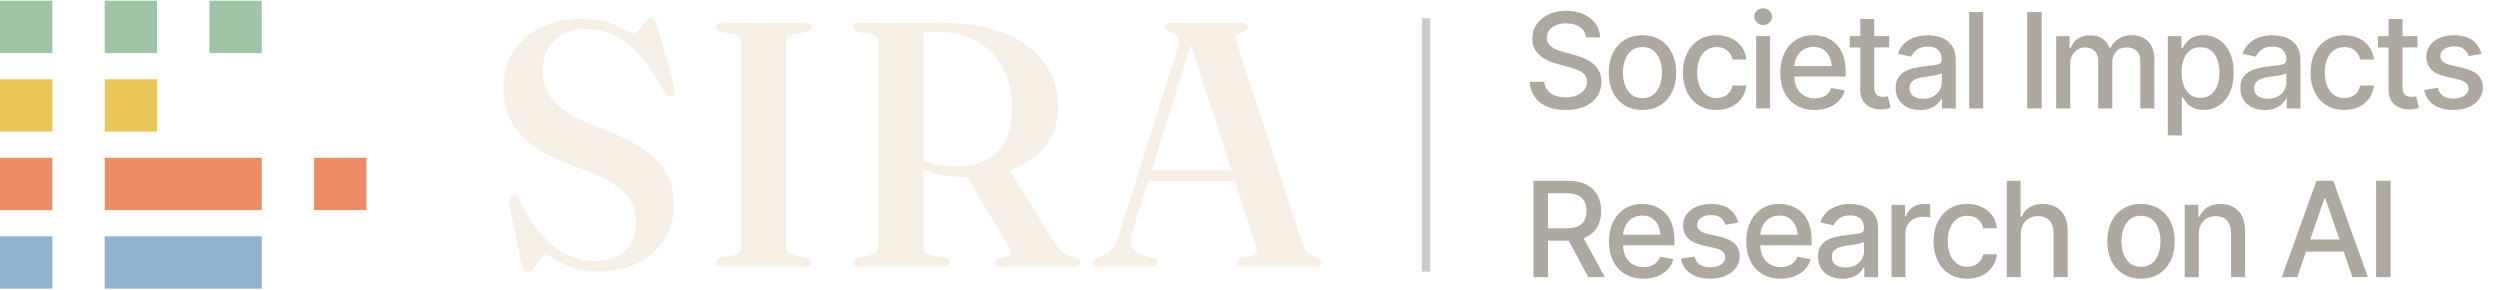
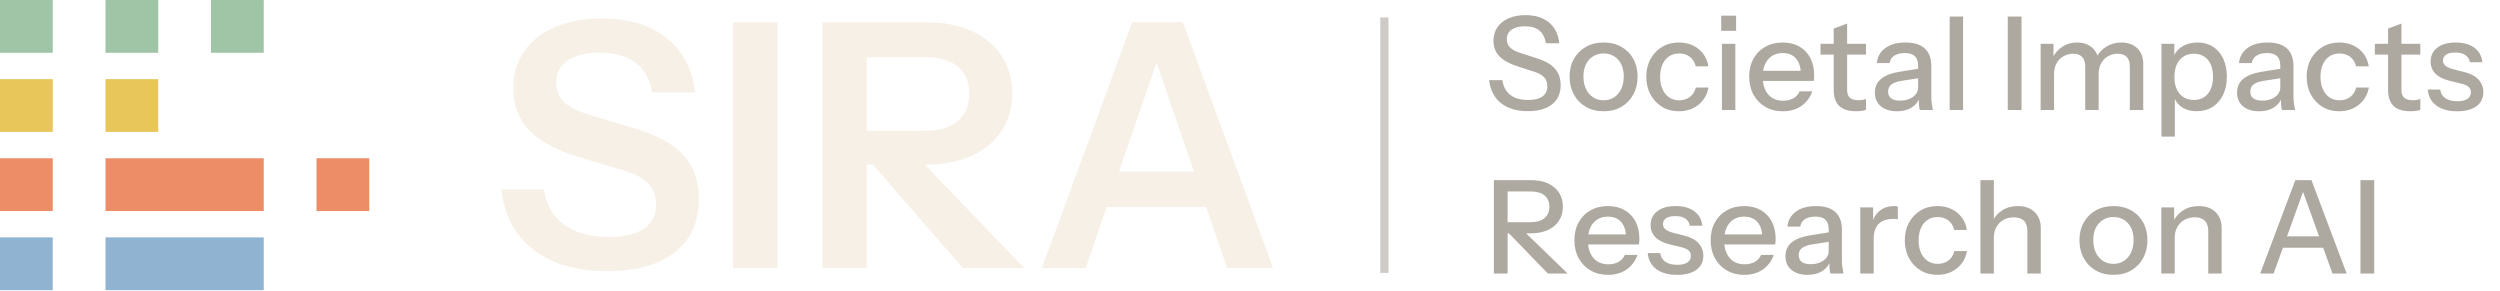
- <svg xmlns="http://www.w3.org/2000/svg" viewBox="0 0 717.2 82.6" width="717" height="83">
-   <path fill="#9fc4a6" d="M0.000 0.000h15.018v15.018h-15.018ZM30.036 0.000h15.018v15.018h-15.018ZM60.073 0.000h15.018v15.018h-15.018Z" />
-   <path fill="#e8c65a" d="M0.000 22.527h15.018v15.018h-15.018ZM30.036 22.527h15.018v15.018h-15.018Z" />
-   <path fill="#ec8d68" d="M0.000 45.055h15.018v15.018h-15.018ZM30.036 45.055h45.055v15.018h-45.055ZM90.109 45.055h15.018v15.018h-15.018Z" />
-   <path fill="#8fb3d1" d="M0.000 67.582h15.018v15.018h-15.018ZM30.036 67.582h45.055v15.018h-45.055Z" />
-   <path transform="translate(139.8 76.3)" fill="#f7f0e6" d="M31.67 1.33Q27.187 1.33 24.142 0.153Q21.098 -1.023 19.29 -2.193Q17.482 -3.363 16.723 -3.363Q16.078 -3.363 15.463 -2.639Q14.848 -1.915 14.221 -0.962Q13.593 -0.008 12.96 0.716Q12.327 1.44 11.647 1.44Q11.023 1.44 10.568 1.027Q10.113 0.615 9.933 -0.243L6.22 -18.433Q6.102 -19.108 6.341 -19.578Q6.58 -20.047 7.173 -20.257Q7.818 -20.503 8.334 -20.23Q8.85 -19.957 9.217 -19.223Q12.467 -12.537 15.997 -8.692Q19.528 -4.847 23.265 -3.228Q27.002 -1.61 30.823 -1.61Q36.278 -1.61 39.456 -4.57Q42.633 -7.53 42.647 -12.74Q42.66 -15.97 41.239 -18.689Q39.818 -21.408 36.103 -23.861Q32.388 -26.313 25.523 -28.67Q17.893 -31.335 13.308 -34.588Q8.723 -37.84 6.673 -41.967Q4.623 -46.093 4.623 -51.35Q4.623 -57.267 7.488 -61.732Q10.353 -66.197 15.435 -68.685Q20.517 -71.173 27.127 -71.173Q31.635 -71.173 34.54 -70.146Q37.445 -69.118 39.197 -68.077Q40.948 -67.037 41.927 -67.037Q42.807 -67.037 43.597 -68.095Q44.387 -69.153 45.2 -70.225Q46.013 -71.297 46.943 -71.297Q47.57 -71.297 48.004 -70.898Q48.438 -70.5 48.74 -69.43L53.737 -51.023Q53.947 -50.267 53.714 -49.69Q53.482 -49.113 52.863 -48.88Q52.23 -48.67 51.708 -48.938Q51.185 -49.205 50.82 -49.873Q47.295 -56.882 43.609 -60.887Q39.923 -64.892 36.061 -66.569Q32.198 -68.247 28.133 -68.247Q22.673 -68.247 19.298 -64.978Q15.923 -61.71 15.923 -56.137Q15.923 -52.835 17.327 -50.015Q18.732 -47.195 22.336 -44.664Q25.94 -42.133 32.513 -39.697Q40.427 -36.813 45.023 -33.567Q49.62 -30.322 51.583 -26.43Q53.547 -22.538 53.533 -17.683Q53.52 -12.42 50.942 -8.104Q48.365 -3.788 43.492 -1.229Q38.618 1.33 31.67 1.33ZM85.74 -5.423Q85.74 -4.566 86.302 -4.055Q86.865 -3.543 87.937 -3.3L91.593 -2.663Q92.93 -2.308 92.93 -1.268Q92.93 -0.696 92.526 -0.348Q92.122 0.0 91.24 0.0H67.317Q66.448 0.0 66.038 -0.348Q65.627 -0.696 65.627 -1.268Q65.627 -2.308 66.963 -2.663L70.62 -3.3Q71.717 -3.543 72.267 -4.055Q72.817 -4.566 72.817 -5.423V-64.577Q72.817 -65.434 72.267 -65.951Q71.717 -66.468 70.62 -66.7L66.963 -67.337Q65.627 -67.685 65.627 -68.74Q65.627 -69.332 66.038 -69.666Q66.448 -70.0 67.317 -70.0H91.24Q92.122 -70.0 92.526 -69.666Q92.93 -69.332 92.93 -68.74Q92.93 -67.685 91.593 -67.337L87.937 -66.7Q86.865 -66.468 86.302 -65.951Q85.74 -65.434 85.74 -64.577ZM163.78 -45.9Q163.78 -40.958 161.601 -36.981Q159.422 -33.003 155.449 -30.378Q151.477 -27.753 146.005 -26.777Q144.562 -26.533 143.222 -26.282Q141.883 -26.03 140.519 -25.867Q139.155 -25.703 137.575 -25.703Q134.158 -25.703 131.248 -26.158Q128.338 -26.613 125.978 -27.503Q123.618 -28.392 121.82 -29.68L122.217 -32.233Q123.795 -31.047 125.82 -30.275Q127.845 -29.503 130.17 -29.14Q132.495 -28.777 134.942 -28.777Q142.168 -28.777 146.356 -33.035Q150.543 -37.293 150.543 -45.647Q150.543 -51.933 147.967 -56.815Q145.39 -61.697 140.777 -64.492Q136.165 -67.287 130.078 -67.287H125.09V-5.68Q125.09 -4.673 125.594 -4.114Q126.098 -3.555 127.153 -3.3L131.277 -2.663Q132.043 -2.438 132.328 -2.117Q132.613 -1.795 132.613 -1.26Q132.613 0.0 130.923 0.0H106.667Q105.802 0.0 105.389 -0.353Q104.977 -0.707 104.977 -1.26Q104.977 -2.308 106.313 -2.663L109.97 -3.3Q111.078 -3.555 111.622 -4.114Q112.167 -4.673 112.167 -5.68V-64.577Q112.167 -65.443 111.617 -65.956Q111.067 -66.468 109.97 -66.7L106.313 -67.337Q104.977 -67.692 104.977 -68.74Q104.977 -69.332 105.389 -69.666Q105.802 -70.0 106.667 -70.0H130.308Q140.98 -70.0 148.452 -66.954Q155.925 -63.908 159.852 -58.479Q163.78 -53.05 163.78 -45.9ZM136.852 -27.09 149.283 -28.537 163.218 -6.133Q164.248 -4.508 165.402 -3.795Q166.555 -3.082 168.237 -2.69Q169.27 -2.415 169.628 -2.105Q169.987 -1.795 169.987 -1.26Q169.987 -0.707 169.554 -0.353Q169.122 0.0 168.243 0.0H147.342Q145.665 0.0 145.665 -1.26Q145.665 -1.662 145.922 -1.906Q146.18 -2.15 146.722 -2.357L148.712 -2.743Q149.858 -3.122 150.049 -3.851Q150.24 -4.58 149.432 -5.947ZM188.545 -27.627H216.465L216.682 -24.633H188.202ZM192.333 -1.26Q192.333 -0.707 191.932 -0.353Q191.532 0.0 190.663 0.0H175.273Q174.43 0.0 174.01 -0.347Q173.59 -0.693 173.59 -1.247Q173.59 -1.702 173.874 -1.997Q174.158 -2.292 174.803 -2.57L176.73 -3.208Q178.205 -3.802 179.287 -5.131Q180.37 -6.46 181.342 -9.617L198.082 -62.875Q198.673 -64.747 198.25 -65.703Q197.827 -66.66 196.145 -67.197Q195.165 -67.575 194.748 -67.922Q194.332 -68.268 194.332 -68.767Q194.332 -69.368 194.764 -69.684Q195.197 -70.0 196.075 -70.0H216.382Q217.262 -70.0 217.675 -69.684Q218.088 -69.368 218.088 -68.78Q218.088 -68.255 217.696 -67.891Q217.303 -67.527 216.365 -67.247Q215 -66.977 214.737 -66.4Q214.475 -65.823 214.928 -64.413L233.878 -6.597Q234.452 -4.81 235.318 -3.943Q236.185 -3.077 237.688 -2.765Q238.59 -2.463 238.902 -2.136Q239.215 -1.808 239.215 -1.26Q239.215 -0.707 238.788 -0.353Q238.362 0.0 237.495 0.0H216.788Q215.933 0.0 215.507 -0.353Q215.082 -0.707 215.082 -1.26Q215.082 -1.768 215.418 -2.065Q215.755 -2.362 216.445 -2.57L219.342 -3.04Q220.583 -3.355 220.717 -4.124Q220.85 -4.893 220.342 -6.457L201.395 -65.037L202.748 -66.49L185.003 -9.907Q184.402 -7.968 184.622 -6.662Q184.843 -5.355 185.857 -4.516Q186.87 -3.677 188.6 -3.087L191.03 -2.543Q191.693 -2.333 192.013 -2.052Q192.333 -1.77 192.333 -1.26Z" />
-   <rect x="407.9" y="5.0" width="2.4" height="72.7" fill="#aea9a0" opacity="0.6" />
-   <path transform="translate(437.7 30.9)" fill="#aea9a0" d="M11.482 0.453Q8.387 0.453 6.114 -0.525Q3.841 -1.503 2.557 -3.321Q1.273 -5.14 1.136 -7.645H5.322Q5.455 -6.145 6.303 -5.155Q7.151 -4.164 8.5 -3.674Q9.849 -3.184 11.459 -3.184Q13.229 -3.184 14.617 -3.748Q16.005 -4.312 16.801 -5.323Q17.597 -6.335 17.597 -7.689Q17.597 -8.914 16.894 -9.691Q16.191 -10.469 15.007 -10.977Q13.823 -11.485 12.343 -11.875L9.084 -12.766Q5.756 -13.664 3.828 -15.428Q1.9 -17.193 1.9 -20.084Q1.9 -22.466 3.188 -24.249Q4.475 -26.032 6.693 -27.025Q8.91 -28.018 11.675 -28.018Q14.484 -28.018 16.634 -27.029Q18.785 -26.04 20.03 -24.32Q21.275 -22.6 21.338 -20.395H17.286Q17.074 -22.299 15.521 -23.355Q13.968 -24.411 11.586 -24.411Q9.901 -24.411 8.654 -23.882Q7.407 -23.353 6.728 -22.425Q6.049 -21.497 6.049 -20.306Q6.049 -19.004 6.852 -18.185Q7.656 -17.367 8.823 -16.894Q9.99 -16.421 11.066 -16.128L13.745 -15.408Q15.063 -15.074 16.452 -14.513Q17.842 -13.953 19.039 -13.057Q20.236 -12.161 20.972 -10.832Q21.709 -9.504 21.709 -7.63Q21.709 -5.303 20.505 -3.475Q19.301 -1.648 17.018 -0.597Q14.736 0.453 11.482 0.453ZM33.469 0.43Q30.552 0.43 28.379 -0.907Q26.207 -2.245 25.01 -4.655Q23.813 -7.066 23.813 -10.257Q23.813 -13.493 25.01 -15.911Q26.207 -18.328 28.379 -19.666Q30.552 -21.004 33.469 -21.004Q36.401 -21.004 38.573 -19.666Q40.746 -18.328 41.95 -15.911Q43.155 -13.493 43.155 -10.257Q43.155 -7.066 41.95 -4.655Q40.746 -2.245 38.573 -0.907Q36.401 0.43 33.469 0.43ZM33.476 -2.969Q35.391 -2.969 36.627 -3.967Q37.863 -4.965 38.471 -6.63Q39.08 -8.294 39.08 -10.264Q39.08 -12.268 38.471 -13.935Q37.863 -15.601 36.627 -16.603Q35.391 -17.605 33.476 -17.605Q31.588 -17.605 30.346 -16.603Q29.105 -15.601 28.496 -13.935Q27.888 -12.268 27.888 -10.264Q27.888 -8.294 28.496 -6.63Q29.105 -4.965 30.346 -3.967Q31.588 -2.969 33.476 -2.969ZM54.751 0.43Q51.76 0.43 49.595 -0.944Q47.429 -2.319 46.262 -4.73Q45.095 -7.14 45.095 -10.257Q45.095 -13.434 46.285 -15.851Q47.474 -18.269 49.639 -19.636Q51.805 -21.004 54.721 -21.004Q57.085 -21.004 58.933 -20.137Q60.781 -19.271 61.924 -17.699Q63.067 -16.128 63.279 -14.027H59.345Q59.134 -15.003 58.551 -15.82Q57.969 -16.636 57.019 -17.12Q56.069 -17.605 54.773 -17.605Q53.092 -17.605 51.834 -16.721Q50.576 -15.838 49.873 -14.209Q49.17 -12.58 49.17 -10.354Q49.17 -8.101 49.858 -6.438Q50.547 -4.776 51.812 -3.872Q53.078 -2.969 54.773 -2.969Q56.518 -2.969 57.748 -3.93Q58.978 -4.891 59.345 -6.568H63.279Q63.064 -4.55 61.967 -2.971Q60.871 -1.392 59.039 -0.481Q57.208 0.43 54.751 0.43ZM66.103 0.0V-20.744H70.118V0.0ZM68.122 -23.928Q67.075 -23.928 66.326 -24.633Q65.576 -25.338 65.576 -26.333Q65.576 -27.331 66.326 -28.034Q67.075 -28.738 68.122 -28.738Q69.168 -28.738 69.918 -28.034Q70.667 -27.331 70.667 -26.335Q70.667 -25.338 69.918 -24.633Q69.168 -23.928 68.122 -23.928ZM82.906 0.43Q79.852 0.43 77.627 -0.892Q75.403 -2.215 74.211 -4.616Q73.02 -7.017 73.02 -10.227Q73.02 -13.422 74.198 -15.848Q75.377 -18.273 77.518 -19.638Q79.659 -21.004 82.542 -21.004Q84.305 -21.004 85.962 -20.427Q87.619 -19.85 88.936 -18.608Q90.254 -17.367 91.022 -15.386Q91.79 -13.404 91.79 -10.591V-9.151H75.291V-12.164H89.712L87.842 -11.163Q87.842 -13.077 87.248 -14.541Q86.654 -16.005 85.478 -16.838Q84.301 -17.671 82.557 -17.671Q80.813 -17.671 79.577 -16.831Q78.342 -15.99 77.689 -14.616Q77.035 -13.241 77.035 -11.608V-9.559Q77.035 -7.429 77.776 -5.941Q78.516 -4.453 79.848 -3.678Q81.18 -2.902 82.936 -2.902Q84.082 -2.902 85.023 -3.234Q85.964 -3.566 86.647 -4.234Q87.329 -4.902 87.686 -5.878L91.508 -5.166Q91.052 -3.488 89.881 -2.228Q88.71 -0.969 86.934 -0.269Q85.159 0.43 82.906 0.43ZM104.259 -20.744V-17.493H92.948V-20.744ZM95.969 -25.68H99.984V-6.086Q99.984 -4.665 100.585 -3.999Q101.186 -3.332 102.492 -3.332Q102.812 -3.332 103.177 -3.377Q103.543 -3.422 103.91 -3.496L104.66 -0.156Q104.047 0.048 103.327 0.16Q102.607 0.271 101.888 0.271Q99.186 0.271 97.577 -1.236Q95.969 -2.742 95.969 -5.262ZM113.154 0.453Q111.183 0.453 109.586 -0.28Q107.988 -1.013 107.061 -2.423Q106.133 -3.833 106.133 -5.863Q106.133 -7.63 106.812 -8.754Q107.491 -9.879 108.641 -10.545Q109.792 -11.211 111.204 -11.547Q112.616 -11.882 114.096 -12.053Q115.959 -12.272 117.112 -12.413Q118.264 -12.554 118.796 -12.879Q119.329 -13.204 119.329 -13.931V-14.035Q119.329 -15.783 118.338 -16.753Q117.347 -17.723 115.388 -17.723Q113.362 -17.723 112.189 -16.837Q111.016 -15.95 110.571 -14.851L106.771 -15.712Q107.45 -17.605 108.755 -18.77Q110.059 -19.935 111.757 -20.47Q113.454 -21.004 115.321 -21.004Q116.564 -21.004 117.956 -20.714Q119.347 -20.425 120.583 -19.653Q121.819 -18.881 122.596 -17.454Q123.374 -16.028 123.374 -13.768V0.0H119.425V-2.843H119.277Q118.898 -2.074 118.114 -1.316Q117.329 -0.557 116.104 -0.052Q114.879 0.453 113.154 0.453ZM114.022 -2.776Q115.707 -2.776 116.896 -3.44Q118.086 -4.104 118.715 -5.179Q119.344 -6.253 119.344 -7.466V-10.153Q119.121 -9.938 118.512 -9.76Q117.904 -9.582 117.123 -9.444Q116.342 -9.307 115.594 -9.211Q114.846 -9.114 114.356 -9.055Q113.187 -8.895 112.217 -8.544Q111.247 -8.194 110.668 -7.542Q110.089 -6.891 110.089 -5.804Q110.089 -4.308 111.196 -3.542Q112.304 -2.776 114.022 -2.776ZM131.237 -27.646V0.0H127.222V-27.646ZM148.026 -27.646V0.0H143.854V-27.646ZM152.178 0.0V-20.744H156.023V-17.337H156.305Q156.954 -19.063 158.427 -20.033Q159.901 -21.004 161.945 -21.004Q164.02 -21.004 165.426 -20.03Q166.833 -19.056 167.504 -17.337H167.727Q168.484 -19.011 170.096 -20.008Q171.709 -21.004 173.939 -21.004Q176.759 -21.004 178.556 -19.234Q180.352 -17.464 180.352 -13.901V0.0H176.307V-13.523Q176.307 -15.634 175.16 -16.575Q174.013 -17.516 172.418 -17.516Q170.451 -17.516 169.36 -16.3Q168.269 -15.085 168.269 -13.226V0.0H164.231V-13.79Q164.231 -15.471 163.188 -16.493Q162.146 -17.516 160.461 -17.516Q159.311 -17.516 158.338 -16.911Q157.366 -16.306 156.78 -15.243Q156.193 -14.179 156.193 -12.78V0.0ZM184.204 7.756V-20.744H188.115V-17.375H188.449Q188.813 -18.017 189.473 -18.87Q190.134 -19.724 191.316 -20.364Q192.498 -21.004 194.423 -21.004Q196.928 -21.004 198.886 -19.738Q200.843 -18.473 201.975 -16.081Q203.107 -13.69 203.107 -10.324Q203.107 -6.98 201.994 -4.572Q200.881 -2.163 198.921 -0.878Q196.962 0.408 194.438 0.408Q192.561 0.408 191.368 -0.23Q190.174 -0.868 189.495 -1.724Q188.816 -2.579 188.449 -3.236H188.219V7.756ZM193.563 -3.021Q195.359 -3.021 196.57 -3.991Q197.782 -4.962 198.4 -6.622Q199.018 -8.283 199.018 -10.354Q199.018 -12.413 198.407 -14.044Q197.797 -15.675 196.592 -16.625Q195.388 -17.575 193.563 -17.575Q191.8 -17.575 190.597 -16.677Q189.395 -15.779 188.774 -14.155Q188.152 -12.532 188.152 -10.354Q188.152 -8.183 188.781 -6.531Q189.41 -4.88 190.62 -3.95Q191.83 -3.021 193.563 -3.021ZM212.032 0.453Q210.061 0.453 208.464 -0.28Q206.866 -1.013 205.938 -2.423Q205.011 -3.833 205.011 -5.863Q205.011 -7.63 205.69 -8.754Q206.369 -9.879 207.519 -10.545Q208.67 -11.211 210.082 -11.547Q211.494 -11.882 212.974 -12.053Q214.837 -12.272 215.99 -12.413Q217.142 -12.554 217.674 -12.879Q218.207 -13.204 218.207 -13.931V-14.035Q218.207 -15.783 217.216 -16.753Q216.225 -17.723 214.266 -17.723Q212.24 -17.723 211.067 -16.837Q209.894 -15.95 209.449 -14.851L205.649 -15.712Q206.328 -17.605 207.633 -18.77Q208.937 -19.935 210.635 -20.47Q212.332 -21.004 214.199 -21.004Q215.442 -21.004 216.834 -20.714Q218.225 -20.425 219.461 -19.653Q220.697 -18.881 221.474 -17.454Q222.252 -16.028 222.252 -13.768V0.0H218.303V-2.843H218.155Q217.776 -2.074 216.991 -1.316Q216.207 -0.557 214.982 -0.052Q213.757 0.453 212.032 0.453ZM212.9 -2.776Q214.585 -2.776 215.774 -3.44Q216.964 -4.104 217.593 -5.179Q218.222 -6.253 218.222 -7.466V-10.153Q217.999 -9.938 217.39 -9.76Q216.782 -9.582 216.001 -9.444Q215.22 -9.307 214.472 -9.211Q213.724 -9.114 213.234 -9.055Q212.065 -8.895 211.095 -8.544Q210.124 -8.194 209.546 -7.542Q208.967 -6.891 208.967 -5.804Q208.967 -4.308 210.074 -3.542Q211.182 -2.776 212.9 -2.776ZM234.806 0.43Q231.815 0.43 229.65 -0.944Q227.484 -2.319 226.317 -4.73Q225.15 -7.14 225.15 -10.257Q225.15 -13.434 226.339 -15.851Q227.529 -18.269 229.694 -19.636Q231.859 -21.004 234.776 -21.004Q237.14 -21.004 238.988 -20.137Q240.836 -19.271 241.979 -17.699Q243.122 -16.128 243.334 -14.027H239.4Q239.188 -15.003 238.606 -15.82Q238.023 -16.636 237.073 -17.12Q236.123 -17.605 234.828 -17.605Q233.147 -17.605 231.889 -16.721Q230.631 -15.838 229.928 -14.209Q229.225 -12.58 229.225 -10.354Q229.225 -8.101 229.913 -6.438Q230.601 -4.776 231.867 -3.872Q233.132 -2.969 234.828 -2.969Q236.572 -2.969 237.802 -3.93Q239.033 -4.891 239.4 -6.568H243.334Q243.118 -4.55 242.022 -2.971Q240.925 -1.392 239.094 -0.481Q237.263 0.43 234.806 0.43ZM255.814 -20.744V-17.493H244.503V-20.744ZM247.523 -25.68H251.539V-6.086Q251.539 -4.665 252.14 -3.999Q252.741 -3.332 254.047 -3.332Q254.366 -3.332 254.732 -3.377Q255.097 -3.422 255.465 -3.496L256.214 -0.156Q255.602 0.048 254.882 0.16Q254.162 0.271 253.442 0.271Q250.741 0.271 249.132 -1.236Q247.523 -2.742 247.523 -5.262ZM274.194 -15.653 270.542 -15.029Q270.201 -16.065 269.242 -16.939Q268.282 -17.812 266.386 -17.812Q264.679 -17.812 263.536 -17.039Q262.393 -16.265 262.393 -15.081Q262.393 -14.038 263.163 -13.393Q263.933 -12.747 265.636 -12.35L268.947 -11.608Q271.793 -10.962 273.197 -9.574Q274.602 -8.186 274.602 -6.004Q274.602 -4.134 273.526 -2.681Q272.45 -1.228 270.544 -0.399Q268.639 0.43 266.134 0.43Q262.645 0.43 260.454 -1.071Q258.263 -2.572 257.754 -5.314L261.636 -5.908Q262.011 -4.375 263.15 -3.601Q264.289 -2.828 266.111 -2.828Q268.086 -2.828 269.28 -3.663Q270.475 -4.498 270.475 -5.678Q270.475 -7.648 267.536 -8.327L264.041 -9.114Q261.124 -9.778 259.74 -11.213Q258.355 -12.647 258.355 -14.844Q258.355 -16.688 259.382 -18.072Q260.408 -19.456 262.217 -20.23Q264.026 -21.004 266.356 -21.004Q269.733 -21.004 271.654 -19.54Q273.574 -18.076 274.194 -15.653Z" />
-   <path transform="translate(437.7 79.3)" fill="#aea9a0" d="M2.227 0.0V-27.646H12.09Q15.304 -27.646 17.421 -26.539Q19.538 -25.431 20.598 -23.474Q21.657 -21.516 21.657 -18.97Q21.657 -16.432 20.599 -14.51Q19.542 -12.587 17.412 -11.526Q15.282 -10.465 12.068 -10.465H4.616V-14.035H11.675Q13.723 -14.035 14.996 -14.621Q16.269 -15.207 16.859 -16.31Q17.449 -17.412 17.449 -18.97Q17.449 -20.544 16.851 -21.687Q16.254 -22.83 14.981 -23.449Q13.708 -24.069 11.645 -24.069H6.398V0.0ZM17.953 0.0 11.259 -12.484H15.883L22.704 0.0ZM33.773 0.43Q30.719 0.43 28.494 -0.892Q26.27 -2.215 25.079 -4.616Q23.887 -7.017 23.887 -10.227Q23.887 -13.422 25.066 -15.848Q26.244 -18.273 28.385 -19.638Q30.526 -21.004 33.41 -21.004Q35.172 -21.004 36.829 -20.427Q38.486 -19.85 39.804 -18.608Q41.121 -17.367 41.889 -15.386Q42.657 -13.404 42.657 -10.591V-9.151H26.158V-12.164H40.579L38.709 -11.163Q38.709 -13.077 38.115 -14.541Q37.521 -16.005 36.345 -16.838Q35.169 -17.671 33.424 -17.671Q31.68 -17.671 30.445 -16.831Q29.209 -15.99 28.556 -14.616Q27.903 -13.241 27.903 -11.608V-9.559Q27.903 -7.429 28.643 -5.941Q29.383 -4.453 30.715 -3.678Q32.048 -2.902 33.803 -2.902Q34.95 -2.902 35.89 -3.234Q36.831 -3.566 37.514 -4.234Q38.197 -4.902 38.553 -5.878L42.375 -5.166Q41.919 -3.488 40.748 -2.228Q39.577 -0.969 37.801 -0.269Q36.026 0.43 33.773 0.43ZM60.982 -15.653 57.33 -15.029Q56.989 -16.065 56.03 -16.939Q55.07 -17.812 53.174 -17.812Q51.467 -17.812 50.324 -17.039Q49.181 -16.265 49.181 -15.081Q49.181 -14.038 49.951 -13.393Q50.721 -12.747 52.424 -12.35L55.735 -11.608Q58.581 -10.962 59.985 -9.574Q61.39 -8.186 61.39 -6.004Q61.39 -4.134 60.314 -2.681Q59.238 -1.228 57.332 -0.399Q55.427 0.43 52.922 0.43Q49.433 0.43 47.242 -1.071Q45.051 -2.572 44.542 -5.314L48.424 -5.908Q48.799 -4.375 49.938 -3.601Q51.077 -2.828 52.899 -2.828Q54.874 -2.828 56.069 -3.663Q57.263 -4.498 57.263 -5.678Q57.263 -7.648 54.324 -8.327L50.829 -9.114Q47.912 -9.778 46.528 -11.213Q45.144 -12.647 45.144 -14.844Q45.144 -16.688 46.17 -18.072Q47.196 -19.456 49.005 -20.23Q50.814 -21.004 53.144 -21.004Q56.521 -21.004 58.442 -19.54Q60.362 -18.076 60.982 -15.653ZM73.146 0.43Q70.092 0.43 67.867 -0.892Q65.643 -2.215 64.452 -4.616Q63.26 -7.017 63.26 -10.227Q63.26 -13.422 64.439 -15.848Q65.617 -18.273 67.758 -19.638Q69.899 -21.004 72.783 -21.004Q74.545 -21.004 76.202 -20.427Q77.859 -19.85 79.177 -18.608Q80.494 -17.367 81.262 -15.386Q82.03 -13.404 82.03 -10.591V-9.151H65.531V-12.164H79.952L78.082 -11.163Q78.082 -13.077 77.488 -14.541Q76.894 -16.005 75.718 -16.838Q74.542 -17.671 72.797 -17.671Q71.053 -17.671 69.818 -16.831Q68.582 -15.99 67.929 -14.616Q67.276 -13.241 67.276 -11.608V-9.559Q67.276 -7.429 68.016 -5.941Q68.756 -4.453 70.089 -3.678Q71.421 -2.902 73.176 -2.902Q74.323 -2.902 75.263 -3.234Q76.204 -3.566 76.887 -4.234Q77.57 -4.902 77.926 -5.878L81.748 -5.166Q81.292 -3.488 80.121 -2.228Q78.95 -0.969 77.175 -0.269Q75.399 0.43 73.146 0.43ZM90.87 0.453Q88.899 0.453 87.302 -0.28Q85.704 -1.013 84.776 -2.423Q83.849 -3.833 83.849 -5.863Q83.849 -7.63 84.528 -8.754Q85.207 -9.879 86.357 -10.545Q87.508 -11.211 88.92 -11.547Q90.332 -11.882 91.812 -12.053Q93.675 -12.272 94.827 -12.413Q95.98 -12.554 96.512 -12.879Q97.045 -13.204 97.045 -13.931V-14.035Q97.045 -15.783 96.054 -16.753Q95.063 -17.723 93.104 -17.723Q91.078 -17.723 89.905 -16.837Q88.732 -15.95 88.287 -14.851L84.487 -15.712Q85.166 -17.605 86.47 -18.77Q87.775 -19.935 89.473 -20.47Q91.17 -21.004 93.037 -21.004Q94.28 -21.004 95.672 -20.714Q97.063 -20.425 98.299 -19.653Q99.535 -18.881 100.312 -17.454Q101.09 -16.028 101.09 -13.768V0.0H97.141V-2.843H96.993Q96.614 -2.074 95.829 -1.316Q95.045 -0.557 93.82 -0.052Q92.595 0.453 90.87 0.453ZM91.738 -2.776Q93.423 -2.776 94.612 -3.44Q95.802 -4.104 96.431 -5.179Q97.06 -6.253 97.06 -7.466V-10.153Q96.837 -9.938 96.228 -9.76Q95.62 -9.582 94.839 -9.444Q94.057 -9.307 93.31 -9.211Q92.562 -9.114 92.072 -9.055Q90.903 -8.895 89.933 -8.544Q88.962 -8.194 88.383 -7.542Q87.805 -6.891 87.805 -5.804Q87.805 -4.308 88.912 -3.542Q90.02 -2.776 91.738 -2.776ZM104.938 0.0V-20.744H108.82V-17.427H109.042Q109.614 -19.1 111.055 -20.067Q112.497 -21.034 114.312 -21.034Q114.69 -21.034 115.202 -21.011Q115.714 -20.989 116.026 -20.945V-17.093Q115.781 -17.163 115.16 -17.239Q114.538 -17.315 113.904 -17.315Q112.482 -17.315 111.358 -16.712Q110.233 -16.109 109.593 -15.057Q108.953 -14.005 108.953 -12.639V0.0ZM126.651 0.43Q123.66 0.43 121.494 -0.944Q119.329 -2.319 118.162 -4.73Q116.995 -7.14 116.995 -10.257Q116.995 -13.434 118.184 -15.851Q119.373 -18.269 121.539 -19.636Q123.704 -21.004 126.621 -21.004Q128.985 -21.004 130.833 -20.137Q132.681 -19.271 133.824 -17.699Q134.967 -16.128 135.178 -14.027H131.245Q131.033 -15.003 130.451 -15.82Q129.868 -16.636 128.918 -17.12Q127.968 -17.605 126.673 -17.605Q124.992 -17.605 123.734 -16.721Q122.476 -15.838 121.773 -14.209Q121.069 -12.58 121.069 -10.354Q121.069 -8.101 121.758 -6.438Q122.446 -4.776 123.712 -3.872Q124.977 -2.969 126.673 -2.969Q128.417 -2.969 129.647 -3.93Q130.877 -4.891 131.245 -6.568H135.178Q134.963 -4.55 133.867 -2.971Q132.77 -1.392 130.939 -0.481Q129.107 0.43 126.651 0.43ZM142.018 -12.305V0.0H138.002V-27.646H141.958V-17.337H142.24Q142.96 -19.026 144.452 -20.015Q145.944 -21.004 148.363 -21.004Q150.493 -21.004 152.095 -20.128Q153.696 -19.252 154.588 -17.514Q155.481 -15.775 155.481 -13.181V0.0H151.436V-12.691Q151.436 -14.988 150.258 -16.248Q149.079 -17.508 146.983 -17.508Q145.539 -17.508 144.424 -16.894Q143.309 -16.28 142.663 -15.124Q142.018 -13.968 142.018 -12.305ZM176.488 0.43Q173.572 0.43 171.399 -0.907Q169.226 -2.245 168.029 -4.655Q166.833 -7.066 166.833 -10.257Q166.833 -13.493 168.029 -15.911Q169.226 -18.328 171.399 -19.666Q173.572 -21.004 176.488 -21.004Q179.42 -21.004 181.593 -19.666Q183.766 -18.328 184.97 -15.911Q186.174 -13.493 186.174 -10.257Q186.174 -7.066 184.97 -4.655Q183.766 -2.245 181.593 -0.907Q179.42 0.43 176.488 0.43ZM176.496 -2.969Q178.411 -2.969 179.646 -3.967Q180.882 -4.965 181.491 -6.63Q182.099 -8.294 182.099 -10.264Q182.099 -12.268 181.491 -13.935Q180.882 -15.601 179.646 -16.603Q178.411 -17.605 176.496 -17.605Q174.607 -17.605 173.366 -16.603Q172.124 -15.601 171.516 -13.935Q170.907 -12.268 170.907 -10.264Q170.907 -8.294 171.516 -6.63Q172.124 -4.965 173.366 -3.967Q174.607 -2.969 176.496 -2.969ZM193.08 -12.305V0.0H189.065V-20.744H192.976V-17.337H193.243Q193.96 -19.011 195.461 -20.008Q196.962 -21.004 199.307 -21.004Q201.426 -21.004 203.012 -20.121Q204.599 -19.237 205.482 -17.497Q206.365 -15.757 206.365 -13.181V0.0H202.35V-12.691Q202.35 -14.944 201.17 -16.226Q199.99 -17.508 197.941 -17.508Q196.542 -17.508 195.442 -16.894Q194.342 -16.28 193.711 -15.124Q193.08 -13.968 193.08 -12.305ZM221.335 0.0H216.897L226.857 -27.646H231.666L241.597 0.0H237.188L229.358 -22.622H229.136ZM222.077 -10.821H236.431V-7.325H222.077ZM248.128 -27.646V0.0H243.957V-27.646Z" />
+ <svg xmlns="http://www.w3.org/2000/svg" viewBox="0 0 732.1 85.0" width="732" height="85">
+   <path fill="#9fc4a6" d="M0.000 0.000h15.447v15.447h-15.447ZM30.895 0.000h15.447v15.447h-15.447ZM61.789 0.000h15.447v15.447h-15.447Z" />
+   <path fill="#e8c65a" d="M0.000 23.171h15.447v15.447h-15.447ZM30.895 23.171h15.447v15.447h-15.447Z" />
+   <path fill="#ec8d68" d="M0.000 46.342h15.447v15.447h-15.447ZM30.895 46.342h46.342v15.447h-46.342ZM92.684 46.342h15.447v15.447h-15.447Z" />
+   <path fill="#8fb3d1" d="M0.000 69.513h15.447v15.447h-15.447ZM30.895 69.513h46.342v15.447h-46.342Z" />
+   <path transform="translate(143.8 78.5)" fill="#f7f0e6" d="M34.067 0.9Q20.533 0.9 12.45 -5.333Q4.367 -11.567 3 -23.0H15.533Q16.367 -16.367 21.367 -12.733Q26.367 -9.1 34.5 -9.1Q41.233 -9.1 44.783 -11.55Q48.333 -14 48.333 -18.367Q48.333 -22.333 46.1 -24.733Q43.867 -27.133 38.7 -28.633L25.733 -32.5Q15.8 -35.5 11.167 -40.383Q6.533 -45.267 6.533 -52.667Q6.533 -58.933 9.733 -63.517Q12.933 -68.1 18.767 -70.6Q24.6 -73.1 32.4 -73.1Q44.4 -73.1 51.567 -67.25Q58.733 -61.4 59.733 -51.4H47.2Q46.1 -57.433 42.183 -60.267Q38.267 -63.1 31.733 -63.1Q25.867 -63.1 22.467 -60.8Q19.067 -58.5 19.067 -54.467Q19.067 -51.233 21.133 -48.9Q23.2 -46.567 28.767 -44.9L42 -40.933Q51.867 -38.033 56.367 -33.017Q60.867 -28 60.867 -20.333Q60.867 -10.133 53.817 -4.617Q46.767 0.9 34.067 0.9ZM70.9 0.0V-72.0H83.9V0.0ZM97.033 0.0V-72.0H127.367Q135.133 -72.0 140.8 -69.4Q146.467 -66.8 149.55 -62.117Q152.633 -57.433 152.633 -51.133Q152.633 -44.9 149.55 -40.217Q146.467 -35.533 140.8 -32.917Q135.133 -30.3 127.367 -30.3H107.167V-40.233H127Q133.333 -40.233 136.683 -43.1Q140.033 -45.967 140.033 -51.067Q140.033 -56.2 136.733 -58.967Q133.433 -61.733 127 -61.733H110.033V0.0ZM138.167 0.0 106.133 -36.833H120.734L156.167 0.0ZM161.3 0.0 187.767 -72.0H198.967L174.133 0.0ZM215.567 0.0 190.8 -72.0H202.567L229.033 0.0ZM174.967 -28.3H214.433V-17.9H174.967Z" />
+   <rect x="404.2" y="5.1" width="2.4" height="74.8" fill="#aea9a0" opacity="0.6" />
+   <path transform="translate(434.7 32.2)" fill="#aea9a0" d="M12.743 0.342Q7.777 0.342 4.826 -2.02Q1.875 -4.383 1.368 -8.74H5.269Q5.637 -5.903 7.575 -4.414Q9.513 -2.926 12.806 -2.926Q15.567 -2.926 16.992 -3.952Q18.417 -4.978 18.417 -6.891Q18.417 -8.575 17.48 -9.582Q16.543 -10.589 14.478 -11.235L9.715 -12.768Q6.08 -13.946 4.364 -15.738Q2.647 -17.531 2.647 -20.267Q2.647 -22.559 3.806 -24.238Q4.965 -25.916 7.081 -26.847Q9.196 -27.778 12.008 -27.778Q16.34 -27.778 18.937 -25.593Q21.533 -23.408 21.913 -19.532H18.012Q17.556 -22.103 16.042 -23.307Q14.529 -24.51 11.843 -24.51Q9.361 -24.51 7.955 -23.522Q6.549 -22.534 6.549 -20.761Q6.549 -19.291 7.473 -18.335Q8.398 -17.379 10.577 -16.682L15.542 -15.073Q19.013 -13.971 20.666 -12.078Q22.319 -10.184 22.319 -7.283Q22.319 -3.635 19.811 -1.647Q17.303 0.342 12.743 0.342ZM34.897 0.38Q31.933 0.38 29.684 -0.931Q27.436 -2.242 26.188 -4.541Q24.941 -6.84 24.941 -9.766Q24.941 -12.717 26.201 -14.959Q27.461 -17.201 29.697 -18.481Q31.933 -19.76 34.897 -19.76Q37.899 -19.76 40.134 -18.481Q42.37 -17.201 43.611 -14.959Q44.853 -12.717 44.853 -9.766Q44.853 -6.84 43.605 -4.541Q42.357 -2.242 40.122 -0.931Q37.886 0.38 34.897 0.38ZM34.897 -2.837Q36.657 -2.837 37.981 -3.711Q39.305 -4.585 40.052 -6.15Q40.799 -7.714 40.799 -9.804Q40.799 -12.907 39.159 -14.725Q37.519 -16.543 34.897 -16.543Q32.3 -16.543 30.647 -14.719Q28.994 -12.895 28.994 -9.804Q28.994 -7.714 29.741 -6.15Q30.489 -4.585 31.825 -3.711Q33.161 -2.837 34.897 -2.837ZM56.962 0.38Q54.175 0.38 52.022 -0.925Q49.869 -2.229 48.634 -4.522Q47.399 -6.815 47.399 -9.741Q47.399 -12.667 48.634 -14.921Q49.869 -17.176 52.022 -18.468Q54.175 -19.76 56.937 -19.76Q59.229 -19.76 61.06 -18.892Q62.89 -18.025 64.074 -16.454Q65.259 -14.883 65.588 -12.781H61.877Q61.484 -14.491 60.211 -15.517Q58.938 -16.543 57.013 -16.543Q55.315 -16.543 54.068 -15.707Q52.82 -14.871 52.136 -13.338Q51.452 -11.805 51.452 -9.741Q51.452 -7.676 52.136 -6.118Q52.82 -4.56 54.08 -3.699Q55.341 -2.837 57.038 -2.837Q58.913 -2.837 60.211 -3.851Q61.509 -4.864 61.902 -6.574H65.613Q65.259 -4.497 64.049 -2.926Q62.839 -1.355 61.022 -0.488Q59.204 0.38 56.962 0.38ZM69.553 0.0V-19.38H73.479V0.0ZM69.337 -23.18V-27.613H73.695V-23.18ZM87.387 0.38Q84.461 0.38 82.245 -0.918Q80.028 -2.217 78.78 -4.497Q77.533 -6.777 77.533 -9.741Q77.533 -12.717 78.768 -14.978Q80.003 -17.239 82.232 -18.5Q84.461 -19.76 87.375 -19.76Q90.174 -19.76 92.239 -18.569Q94.303 -17.379 95.431 -15.238Q96.558 -13.097 96.558 -10.197Q96.558 -9.741 96.533 -9.342Q96.507 -8.943 96.431 -8.512H80.167V-11.463H93.657L92.669 -10.298Q92.669 -13.414 91.27 -15.042Q89.87 -16.669 87.349 -16.669Q84.677 -16.669 83.087 -14.833Q81.497 -12.996 81.497 -9.728Q81.497 -6.435 83.087 -4.573Q84.677 -2.711 87.476 -2.711Q89.173 -2.711 90.44 -3.407Q91.707 -4.104 92.302 -5.459H96.013Q95.063 -2.749 92.815 -1.184Q90.567 0.38 87.387 0.38ZM108.832 0.367Q105.437 0.367 103.86 -1.21Q102.283 -2.787 102.283 -5.865V-23.839L106.21 -25.308V-5.827Q106.21 -4.307 107.008 -3.585Q107.806 -2.863 109.579 -2.863Q110.276 -2.863 110.808 -2.964Q111.34 -3.065 111.733 -3.217V-0.051Q111.315 0.139 110.548 0.253Q109.782 0.367 108.832 0.367ZM98.42 -16.213V-19.38H111.733V-16.213ZM127.49 0.0Q127.313 -0.709 127.243 -1.583Q127.173 -2.457 127.173 -3.737H126.996V-12.971Q126.996 -14.833 126.065 -15.751Q125.134 -16.669 123.133 -16.669Q121.182 -16.669 120.023 -15.909Q118.864 -15.149 118.674 -13.743H114.912Q115.165 -16.492 117.382 -18.126Q119.599 -19.76 123.272 -19.76Q127.072 -19.76 128.972 -17.999Q130.872 -16.239 130.872 -12.793V-3.737Q130.872 -2.863 130.992 -1.944Q131.113 -1.026 131.341 0.0ZM120.802 0.38Q117.838 0.38 116.09 -1.083Q114.342 -2.546 114.342 -5.054Q114.342 -7.651 116.185 -9.139Q118.028 -10.627 121.473 -11.172L127.87 -12.198V-9.424L122.094 -8.525Q120.169 -8.221 119.193 -7.486Q118.218 -6.751 118.218 -5.383Q118.218 -4.079 119.117 -3.407Q120.017 -2.736 121.714 -2.736Q124.007 -2.736 125.501 -3.832Q126.996 -4.927 126.996 -6.599L127.503 -3.787Q126.819 -1.773 125.071 -0.697Q123.323 0.38 120.802 0.38ZM136.243 0.0V-27.36H140.169V0.0ZM153.254 0.0V-27.36H157.282V0.0ZM162.881 0.0V-19.38H166.643V-14.82H166.807V0.0ZM175.94 0.0V-12.667Q175.94 -14.63 175.022 -15.548Q174.103 -16.467 172.393 -16.467Q170.823 -16.467 169.55 -15.726Q168.277 -14.985 167.542 -13.661Q166.807 -12.337 166.807 -10.564L166.313 -15.086Q167.289 -17.239 169.208 -18.5Q171.127 -19.76 173.521 -19.76Q176.409 -19.76 178.138 -18.088Q179.867 -16.416 179.867 -13.68V0.0ZM188.999 0.0V-12.667Q188.999 -14.63 188.081 -15.548Q187.163 -16.467 185.453 -16.467Q183.882 -16.467 182.609 -15.726Q181.336 -14.985 180.601 -13.661Q179.867 -12.337 179.867 -10.564L179.069 -15.086Q180.044 -17.239 182.039 -18.5Q184.034 -19.76 186.491 -19.76Q189.417 -19.76 191.172 -18.069Q192.926 -16.378 192.926 -13.553V0.0ZM208.582 0.355Q205.833 0.355 204.035 -0.963Q202.236 -2.28 201.679 -4.649L202.185 -4.712V7.79H198.259V-19.38H202.021V-14.934L201.628 -15.035Q202.249 -17.239 204.212 -18.5Q206.175 -19.76 208.861 -19.76Q211.457 -19.76 213.376 -18.512Q215.295 -17.265 216.353 -15.023Q217.411 -12.781 217.411 -9.766Q217.411 -6.713 216.309 -4.433Q215.207 -2.153 213.231 -0.899Q211.255 0.355 208.582 0.355ZM207.746 -2.939Q210.343 -2.939 211.85 -4.75Q213.357 -6.561 213.357 -9.753Q213.357 -12.92 211.844 -14.693Q210.33 -16.467 207.721 -16.467Q205.137 -16.467 203.598 -14.662Q202.059 -12.857 202.059 -9.665Q202.059 -6.523 203.598 -4.731Q205.137 -2.939 207.746 -2.939ZM233.548 0.0Q233.371 -0.709 233.301 -1.583Q233.231 -2.457 233.231 -3.737H233.054V-12.971Q233.054 -14.833 232.123 -15.751Q231.192 -16.669 229.191 -16.669Q227.24 -16.669 226.081 -15.909Q224.922 -15.149 224.732 -13.743H220.97Q221.223 -16.492 223.44 -18.126Q225.657 -19.76 229.33 -19.76Q233.13 -19.76 235.03 -17.999Q236.93 -16.239 236.93 -12.793V-3.737Q236.93 -2.863 237.05 -1.944Q237.171 -1.026 237.399 0.0ZM226.86 0.38Q223.896 0.38 222.148 -1.083Q220.4 -2.546 220.4 -5.054Q220.4 -7.651 222.243 -9.139Q224.086 -10.627 227.531 -11.172L233.928 -12.198V-9.424L228.152 -8.525Q226.227 -8.221 225.251 -7.486Q224.276 -6.751 224.276 -5.383Q224.276 -4.079 225.175 -3.407Q226.075 -2.736 227.772 -2.736Q230.065 -2.736 231.559 -3.832Q233.054 -4.927 233.054 -6.599L233.561 -3.787Q232.877 -1.773 231.129 -0.697Q229.381 0.38 226.86 0.38ZM250.344 0.38Q247.557 0.38 245.404 -0.925Q243.251 -2.229 242.016 -4.522Q240.781 -6.815 240.781 -9.741Q240.781 -12.667 242.016 -14.921Q243.251 -17.176 245.404 -18.468Q247.557 -19.76 250.319 -19.76Q252.611 -19.76 254.442 -18.892Q256.272 -18.025 257.456 -16.454Q258.641 -14.883 258.97 -12.781H255.259Q254.866 -14.491 253.593 -15.517Q252.32 -16.543 250.395 -16.543Q248.697 -16.543 247.45 -15.707Q246.202 -14.871 245.518 -13.338Q244.834 -11.805 244.834 -9.741Q244.834 -7.676 245.518 -6.118Q246.202 -4.56 247.462 -3.699Q248.723 -2.837 250.42 -2.837Q252.295 -2.837 253.593 -3.851Q254.891 -4.864 255.284 -6.574H258.995Q258.641 -4.497 257.431 -2.926Q256.221 -1.355 254.404 -0.488Q252.586 0.38 250.344 0.38ZM271.168 0.367Q267.773 0.367 266.196 -1.21Q264.619 -2.787 264.619 -5.865V-23.839L268.546 -25.308V-5.827Q268.546 -4.307 269.344 -3.585Q270.142 -2.863 271.915 -2.863Q272.612 -2.863 273.144 -2.964Q273.676 -3.065 274.069 -3.217V-0.051Q273.651 0.139 272.884 0.253Q272.118 0.367 271.168 0.367ZM260.756 -16.213V-19.38H274.069V-16.213ZM284.823 0.38Q281.023 0.38 278.768 -1.292Q276.513 -2.964 276.235 -5.991H279.883Q280.123 -4.319 281.409 -3.439Q282.695 -2.559 284.873 -2.559Q286.811 -2.559 287.844 -3.236Q288.876 -3.914 288.876 -5.168Q288.876 -6.067 288.287 -6.694Q287.698 -7.321 285.988 -7.739L282.872 -8.487Q279.946 -9.183 278.515 -10.621Q277.083 -12.059 277.083 -14.149Q277.083 -16.758 279.047 -18.259Q281.01 -19.76 284.43 -19.76Q287.812 -19.76 289.889 -18.234Q291.967 -16.707 292.22 -13.997H288.572Q288.344 -15.365 287.255 -16.093Q286.165 -16.821 284.316 -16.821Q282.568 -16.821 281.637 -16.207Q280.706 -15.593 280.706 -14.465Q280.706 -13.579 281.403 -12.964Q282.099 -12.35 283.733 -11.919L286.925 -11.121Q289.699 -10.437 291.112 -8.898Q292.524 -7.359 292.524 -5.219Q292.524 -2.571 290.491 -1.096Q288.458 0.38 284.823 0.38Z" />
+   <path transform="translate(434.7 80.1)" fill="#aea9a0" d="M2.761 0.0V-27.36H13.579Q16.517 -27.36 18.62 -26.391Q20.723 -25.422 21.85 -23.687Q22.977 -21.951 22.977 -19.595Q22.977 -17.252 21.85 -15.498Q20.723 -13.743 18.62 -12.762Q16.517 -11.78 13.579 -11.78H5.827V-15.035H13.452Q16.175 -15.035 17.6 -16.245Q19.025 -17.455 19.025 -19.583Q19.025 -21.698 17.619 -22.87Q16.213 -24.041 13.452 -24.041H6.789V0.0ZM18.595 0.0 5.231 -13.781H10.133L24.371 0.0ZM36.201 0.38Q33.275 0.38 31.059 -0.918Q28.842 -2.217 27.594 -4.497Q26.347 -6.777 26.347 -9.741Q26.347 -12.717 27.582 -14.978Q28.817 -17.239 31.046 -18.5Q33.275 -19.76 36.189 -19.76Q38.988 -19.76 41.053 -18.569Q43.117 -17.379 44.245 -15.238Q45.372 -13.097 45.372 -10.197Q45.372 -9.741 45.347 -9.342Q45.321 -8.943 45.245 -8.512H28.981V-11.463H42.471L41.483 -10.298Q41.483 -13.414 40.084 -15.042Q38.684 -16.669 36.163 -16.669Q33.491 -16.669 31.901 -14.833Q30.311 -12.996 30.311 -9.728Q30.311 -6.435 31.901 -4.573Q33.491 -2.711 36.29 -2.711Q37.987 -2.711 39.254 -3.407Q40.521 -4.104 41.116 -5.459H44.827Q43.877 -2.749 41.629 -1.184Q39.381 0.38 36.201 0.38ZM56.405 0.38Q52.605 0.38 50.35 -1.292Q48.095 -2.964 47.817 -5.991H51.465Q51.705 -4.319 52.991 -3.439Q54.277 -2.559 56.455 -2.559Q58.393 -2.559 59.426 -3.236Q60.458 -3.914 60.458 -5.168Q60.458 -6.067 59.869 -6.694Q59.28 -7.321 57.57 -7.739L54.454 -8.487Q51.528 -9.183 50.097 -10.621Q48.665 -12.059 48.665 -14.149Q48.665 -16.758 50.629 -18.259Q52.592 -19.76 56.012 -19.76Q59.394 -19.76 61.471 -18.234Q63.549 -16.707 63.802 -13.997H60.154Q59.926 -15.365 58.837 -16.093Q57.747 -16.821 55.898 -16.821Q54.15 -16.821 53.219 -16.207Q52.288 -15.593 52.288 -14.465Q52.288 -13.579 52.985 -12.964Q53.681 -12.35 55.315 -11.919L58.507 -11.121Q61.281 -10.437 62.694 -8.898Q64.106 -7.359 64.106 -5.219Q64.106 -2.571 62.073 -1.096Q60.04 0.38 56.405 0.38ZM76.101 0.38Q73.175 0.38 70.959 -0.918Q68.742 -2.217 67.494 -4.497Q66.247 -6.777 66.247 -9.741Q66.247 -12.717 67.482 -14.978Q68.717 -17.239 70.946 -18.5Q73.175 -19.76 76.089 -19.76Q78.888 -19.76 80.953 -18.569Q83.017 -17.379 84.145 -15.238Q85.272 -13.097 85.272 -10.197Q85.272 -9.741 85.247 -9.342Q85.221 -8.943 85.145 -8.512H68.881V-11.463H82.371L81.383 -10.298Q81.383 -13.414 79.984 -15.042Q78.584 -16.669 76.063 -16.669Q73.391 -16.669 71.801 -14.833Q70.211 -12.996 70.211 -9.728Q70.211 -6.435 71.801 -4.573Q73.391 -2.711 76.19 -2.711Q77.887 -2.711 79.154 -3.407Q80.421 -4.104 81.016 -5.459H84.727Q83.777 -2.749 81.529 -1.184Q79.281 0.38 76.101 0.38ZM101.308 0.0Q101.131 -0.709 101.061 -1.583Q100.991 -2.457 100.991 -3.737H100.814V-12.971Q100.814 -14.833 99.883 -15.751Q98.952 -16.669 96.951 -16.669Q95 -16.669 93.841 -15.909Q92.682 -15.149 92.492 -13.743H88.73Q88.983 -16.492 91.2 -18.126Q93.417 -19.76 97.09 -19.76Q100.89 -19.76 102.79 -17.999Q104.69 -16.239 104.69 -12.793V-3.737Q104.69 -2.863 104.81 -1.944Q104.931 -1.026 105.159 0.0ZM94.62 0.38Q91.656 0.38 89.908 -1.083Q88.16 -2.546 88.16 -5.054Q88.16 -7.651 90.003 -9.139Q91.846 -10.627 95.291 -11.172L101.688 -12.198V-9.424L95.912 -8.525Q93.987 -8.221 93.011 -7.486Q92.036 -6.751 92.036 -5.383Q92.036 -4.079 92.935 -3.407Q93.835 -2.736 95.532 -2.736Q97.825 -2.736 99.319 -3.832Q100.814 -4.927 100.814 -6.599L101.321 -3.787Q100.637 -1.773 98.889 -0.697Q97.141 0.38 94.62 0.38ZM110.061 0.0V-19.38H113.823V-14.567H113.987V0.0ZM113.987 -10.108 113.493 -14.706Q114.177 -17.176 115.862 -18.468Q117.547 -19.76 119.839 -19.76Q120.713 -19.76 121.055 -19.608V-15.884Q120.865 -15.96 120.523 -15.979Q120.181 -15.998 119.687 -15.998Q116.85 -15.998 115.419 -14.522Q113.987 -13.047 113.987 -10.108ZM132.658 0.38Q129.871 0.38 127.718 -0.925Q125.565 -2.229 124.33 -4.522Q123.095 -6.815 123.095 -9.741Q123.095 -12.667 124.33 -14.921Q125.565 -17.176 127.718 -18.468Q129.871 -19.76 132.633 -19.76Q134.925 -19.76 136.756 -18.892Q138.586 -18.025 139.77 -16.454Q140.955 -14.883 141.284 -12.781H137.573Q137.18 -14.491 135.907 -15.517Q134.634 -16.543 132.709 -16.543Q131.011 -16.543 129.764 -15.707Q128.516 -14.871 127.832 -13.338Q127.148 -11.805 127.148 -9.741Q127.148 -7.676 127.832 -6.118Q128.516 -4.56 129.776 -3.699Q131.037 -2.837 132.734 -2.837Q134.609 -2.837 135.907 -3.851Q137.205 -4.864 137.598 -6.574H141.309Q140.955 -4.497 139.745 -2.926Q138.535 -1.355 136.718 -0.488Q134.9 0.38 132.658 0.38ZM145.249 0.0V-27.36H149.175V0.0ZM158.992 0.0V-12.464Q158.992 -14.465 157.985 -15.466Q156.978 -16.467 155.015 -16.467Q153.305 -16.467 151.981 -15.707Q150.657 -14.947 149.916 -13.604Q149.175 -12.261 149.175 -10.463L148.681 -15.086Q149.657 -17.239 151.626 -18.5Q153.596 -19.76 156.218 -19.76Q159.321 -19.76 161.12 -18.006Q162.919 -16.251 162.919 -13.363V0.0ZM184.199 0.38Q181.235 0.38 178.986 -0.931Q176.738 -2.242 175.49 -4.541Q174.243 -6.84 174.243 -9.766Q174.243 -12.717 175.503 -14.959Q176.763 -17.201 178.999 -18.481Q181.235 -19.76 184.199 -19.76Q187.201 -19.76 189.436 -18.481Q191.672 -17.201 192.913 -14.959Q194.155 -12.717 194.155 -9.766Q194.155 -6.84 192.907 -4.541Q191.659 -2.242 189.424 -0.931Q187.188 0.38 184.199 0.38ZM184.199 -2.837Q185.959 -2.837 187.283 -3.711Q188.607 -4.585 189.354 -6.15Q190.101 -7.714 190.101 -9.804Q190.101 -12.907 188.461 -14.725Q186.821 -16.543 184.199 -16.543Q181.602 -16.543 179.949 -14.719Q178.296 -12.895 178.296 -9.804Q178.296 -7.714 179.043 -6.15Q179.791 -4.585 181.127 -3.711Q182.463 -2.837 184.199 -2.837ZM198.221 0.0V-19.38H201.983V-14.82H202.147V0.0ZM211.964 0.0V-12.464Q211.964 -14.465 210.957 -15.466Q209.95 -16.467 207.987 -16.467Q206.277 -16.467 204.953 -15.707Q203.629 -14.947 202.888 -13.604Q202.147 -12.261 202.147 -10.463L201.653 -15.086Q202.629 -17.239 204.598 -18.5Q206.568 -19.76 209.19 -19.76Q212.293 -19.76 214.092 -18.006Q215.891 -16.251 215.891 -13.363V0.0ZM227.164 0.0 237.475 -27.36H240.971L231.103 0.0ZM248.343 0.0 238.488 -27.36H242.187L252.497 0.0ZM232.383 -10.906H247.025V-7.562H232.383ZM256.538 0.0V-27.36H260.566V0.0Z" />
</svg>
